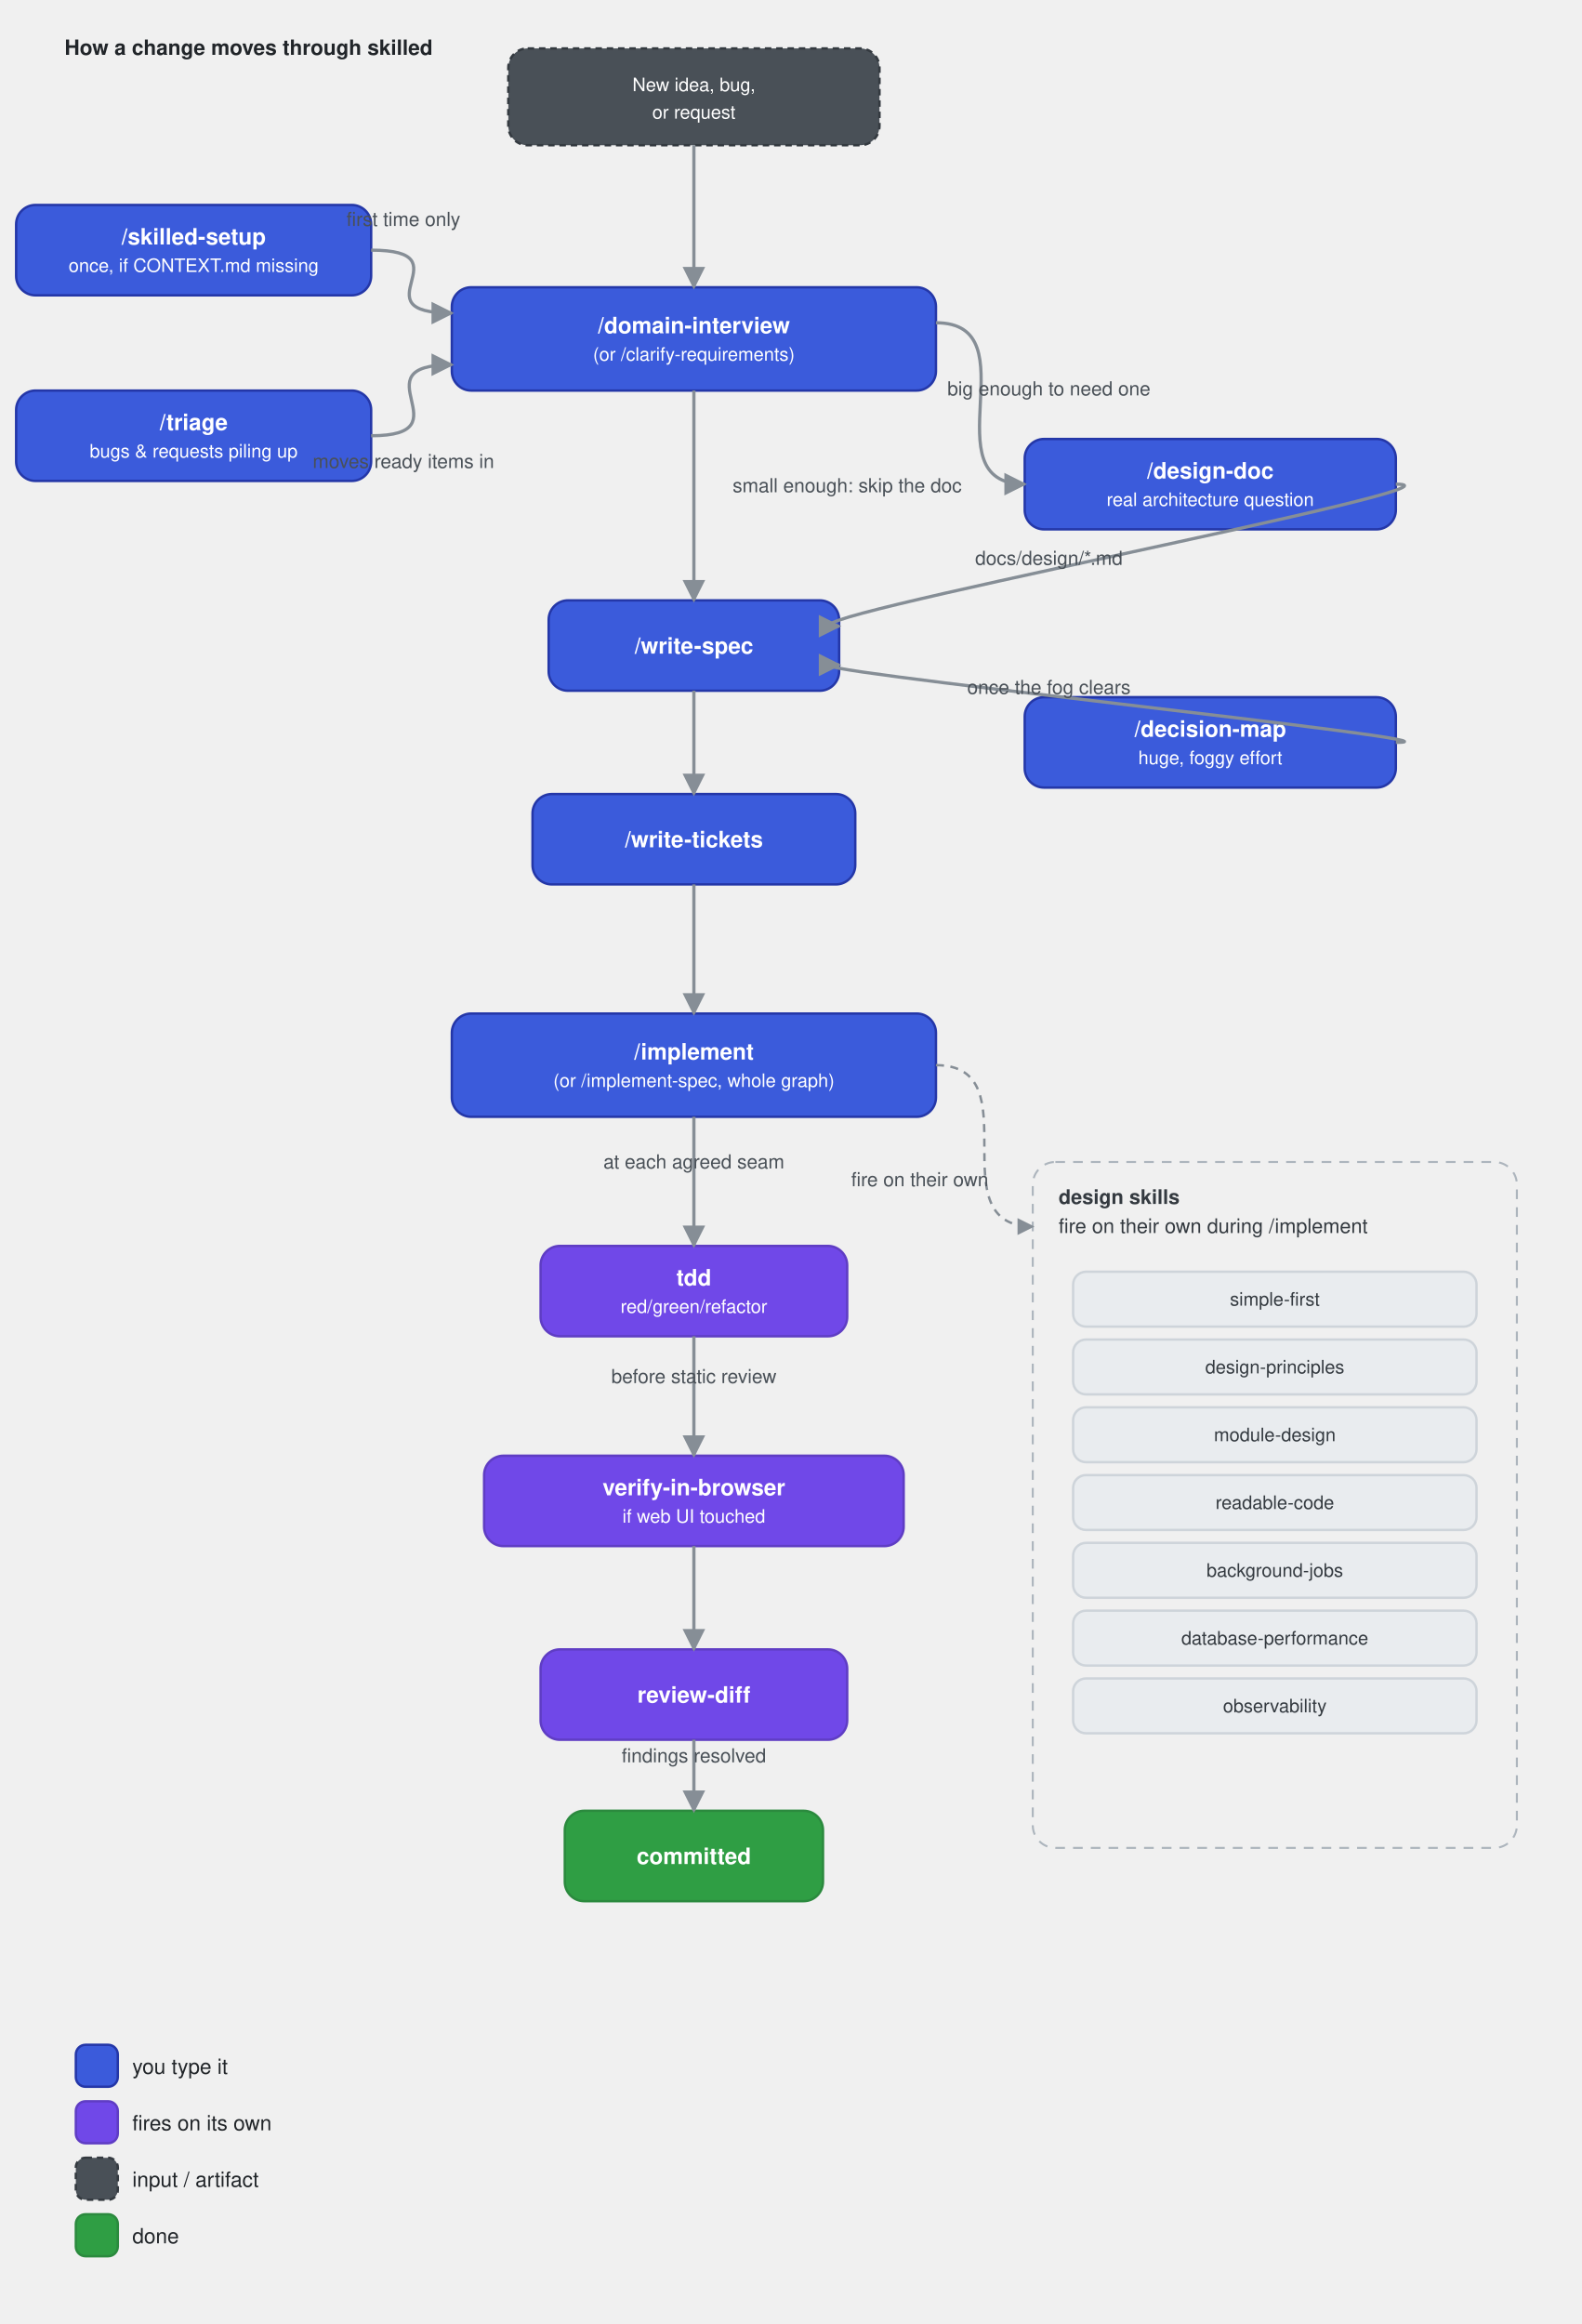
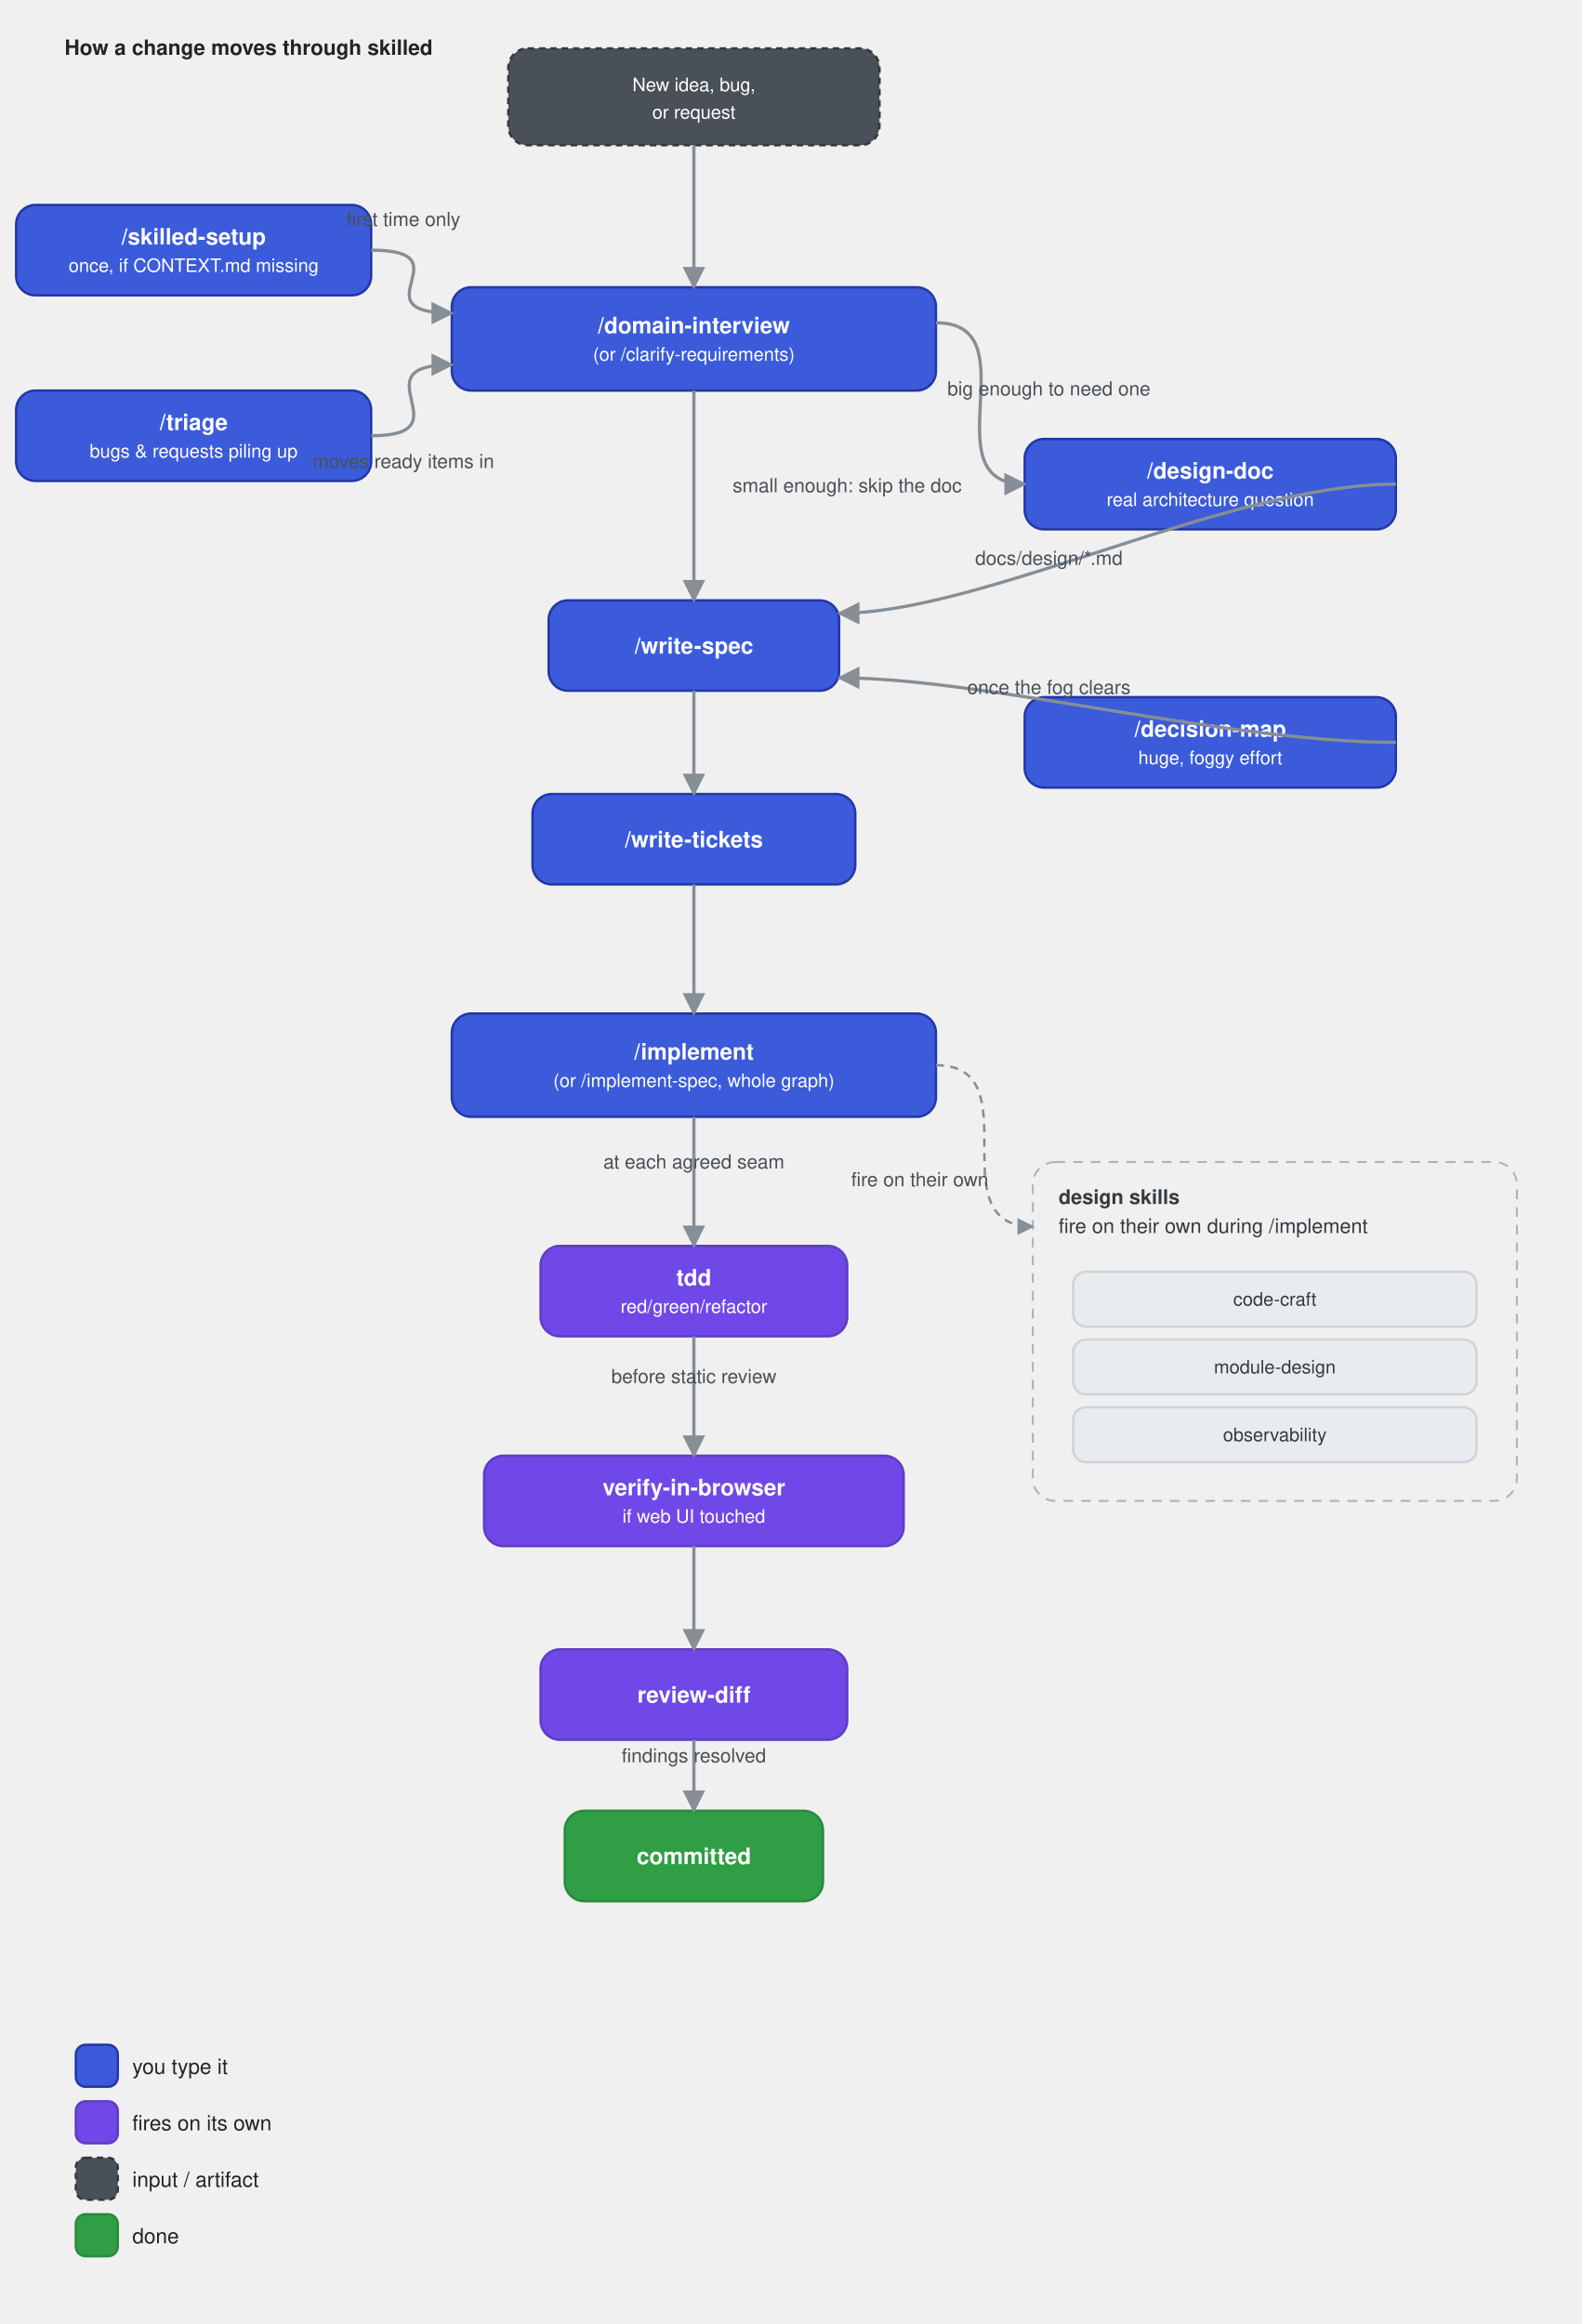
<svg xmlns="http://www.w3.org/2000/svg" viewBox="0 0 980 1440" width="980" height="1440" role="img" aria-label="skilled workflow: from idea to shipped, with design skills firing during build">
  <style>
  text { font-family: -apple-system,BlinkMacSystemFont,'Segoe UI',Helvetica,Arial,sans-serif; }
  .node rect { stroke-width:1.5; }
  .node-u rect { fill:#3b5bdb; stroke:#2437a8; }
  .node-u text { fill:#ffffff; }
  .node-m rect { fill:#7048e8; stroke:#5f3dc4; }
  .node-m text { fill:#ffffff; }
  .node-doc rect { fill:#495057; stroke:#343a40; stroke-dasharray:4 3; }
  .node-doc text { fill:#ffffff; }
  .node-end rect { fill:#2f9e44; stroke:#2b8a3e; }
  .node-end text { fill:#ffffff; }
  .node-chip rect { fill:#e9ecef; stroke:#ced4da; }
  .node-chip text { fill:#343a40; }
  .edge { stroke:#868e96; stroke-width:2; fill:none; }
  .edge-dash { stroke:#868e96; stroke-width:1.5; fill:none; stroke-dasharray:5 4; }
  .edge-arrow { fill:#868e96; }
  .edge-label { fill:#495057; font-size:12px; }
  .title-label { font-weight:600; font-size:14px; }
  .sub-label { font-size:11.5px; }
  .panel rect { fill:none; stroke:#adb5bd; stroke-width:1.25; stroke-dasharray:6 5; }
  .panel-title { fill:#343a40; font-size:12.5px; font-weight:600; }
  .caption { fill:#212529; font-size:13px; }
  @media (prefers-color-scheme: dark) {
    .node-u rect { fill:#4c6ef5; stroke:#91a7ff; }
    .node-m rect { fill:#9775fa; stroke:#d0bfff; }
    .node-doc rect { fill:#343a40; stroke:#adb5bd; }
    .node-end rect { fill:#37b24d; stroke:#8ce99a; }
    .node-chip rect { fill:#343a40; stroke:#868e96; }
    .node-chip text { fill:#f1f3f5; }
    .edge, .edge-dash { stroke:#adb5bd; }
    .edge-arrow { fill:#adb5bd; }
    .edge-label { fill:#dee2e6; }
    .panel rect { stroke:#868e96; }
    .panel-title { fill:#e9ecef; }
    .caption { fill:#f1f3f5; }
  }
</style>
  <defs>
    <marker id="arrow" viewBox="0 0 10 10" refX="9" refY="5" markerWidth="7" markerHeight="7" orient="auto-start-reverse">
      <path d="M0,0 L10,5 L0,10 z" class="edge-arrow" />
    </marker>
  </defs>
  <g class="node node-doc">
    <rect x="315.0" y="30.0" width="230" height="60" rx="12" ry="12" />
    <text x="430.0" y="56.5" text-anchor="middle" font-size="12.5" class="sub-label">New idea, bug,</text>
    <text x="430.0" y="73.5" text-anchor="middle" font-size="12.5" class="sub-label">or request</text>
  </g>
  <g class="node node-u">
    <rect x="280.0" y="178.0" width="300" height="64" rx="12" ry="12" />
    <text x="430.0" y="206.5" text-anchor="middle" font-size="13.5" font-weight="600" class="title-label">/domain-interview</text>
    <text x="430.0" y="223.5" text-anchor="middle" font-size="11" class="sub-label">(or /clarify-requirements)</text>
  </g>
  <g class="node node-u">
    <rect x="340.0" y="372.0" width="180" height="56" rx="12" ry="12" />
    <text x="430.0" y="405.0" text-anchor="middle" font-size="13.5" font-weight="600" class="title-label">/write-spec</text>
  </g>
  <g class="node node-u">
    <rect x="330.0" y="492.0" width="200" height="56" rx="12" ry="12" />
    <text x="430.0" y="525.0" text-anchor="middle" font-size="13.5" font-weight="600" class="title-label">/write-tickets</text>
  </g>
  <g class="node node-u">
    <rect x="280.0" y="628.0" width="300" height="64" rx="12" ry="12" />
    <text x="430.0" y="656.5" text-anchor="middle" font-size="13.5" font-weight="600" class="title-label">/implement</text>
    <text x="430.0" y="673.5" text-anchor="middle" font-size="10.5" class="sub-label">(or /implement-spec, whole graph)</text>
  </g>
  <g class="node node-m">
    <rect x="335.0" y="772.0" width="190" height="56" rx="12" ry="12" />
    <text x="430.0" y="796.5" text-anchor="middle" font-size="13.5" font-weight="600" class="title-label">tdd</text>
    <text x="430.0" y="813.5" text-anchor="middle" font-size="10.5" class="sub-label">red/green/refactor</text>
  </g>
  <g class="node node-m">
    <rect x="300.0" y="902.0" width="260" height="56" rx="12" ry="12" />
    <text x="430.0" y="926.5" text-anchor="middle" font-size="13" font-weight="600" class="title-label">verify-in-browser</text>
    <text x="430.0" y="943.5" text-anchor="middle" font-size="10.5" class="sub-label">if web UI touched</text>
  </g>
  <g class="node node-m">
    <rect x="335.0" y="1022.0" width="190" height="56" rx="12" ry="12" />
    <text x="430.0" y="1055.0" text-anchor="middle" font-size="13.5" font-weight="600" class="title-label">review-diff</text>
  </g>
  <g class="node node-end">
    <rect x="350.0" y="1122.0" width="160" height="56" rx="12" ry="12" />
    <text x="430.0" y="1155.0" text-anchor="middle" font-size="13.5" font-weight="600" class="title-label">committed</text>
  </g>
  <path d="M430,90.0 L430,178.0" class="edge" marker-end="url(#arrow)" />
  <path d="M430,242.0 L430,372.0" class="edge" marker-end="url(#arrow)" />
  <text x="525.0" y="305.0" text-anchor="middle" class="edge-label">small enough: skip the doc</text>
  <path d="M430,428.0 L430,492.0" class="edge" marker-end="url(#arrow)" />
  <path d="M430,548.0 L430,628.0" class="edge" marker-end="url(#arrow)" />
  <path d="M430,692.0 L430,772.0" class="edge" marker-end="url(#arrow)" />
  <text x="430.0" y="724.0" text-anchor="middle" class="edge-label">at each agreed seam</text>
  <path d="M430,828.0 L430,902.0" class="edge" marker-end="url(#arrow)" />
  <text x="430.0" y="857.0" text-anchor="middle" class="edge-label">before static review</text>
  <path d="M430,958.0 L430,1022.0" class="edge" marker-end="url(#arrow)" />
  <path d="M430,1078.0 L430,1122.0" class="edge" marker-end="url(#arrow)" />
  <text x="430.0" y="1092.0" text-anchor="middle" class="edge-label">findings resolved</text>
  <g class="node node-u">
    <rect x="10.0" y="127.0" width="220" height="56" rx="12" ry="12" />
    <text x="120.0" y="151.5" text-anchor="middle" font-size="12.5" font-weight="600" class="title-label">/skilled-setup</text>
    <text x="120.0" y="168.5" text-anchor="middle" font-size="10" class="sub-label">once, if CONTEXT.md missing</text>
  </g>
  <g class="node node-u">
    <rect x="10.0" y="242.0" width="220" height="56" rx="12" ry="12" />
    <text x="120.0" y="266.5" text-anchor="middle" font-size="12.5" font-weight="600" class="title-label">/triage</text>
    <text x="120.0" y="283.5" text-anchor="middle" font-size="10" class="sub-label">bugs &amp; requests piling up</text>
  </g>
  <path d="M230.0,155 C290.0,155 220.0,194 280.0,194" class="edge" marker-end="url(#arrow)" />
  <text x="250.0" y="140.0" text-anchor="middle" class="edge-label">first time only</text>
  <path d="M230.0,270 C290.0,270 220.0,226 280.0,226" class="edge" marker-end="url(#arrow)" />
  <text x="250.0" y="290.0" text-anchor="middle" class="edge-label">moves ready items in</text>
  <g class="node node-u">
    <rect x="635.0" y="272.0" width="230" height="56" rx="12" ry="12" />
    <text x="750.0" y="296.5" text-anchor="middle" font-size="12.5" font-weight="600" class="title-label">/design-doc</text>
    <text x="750.0" y="313.5" text-anchor="middle" font-size="10" class="sub-label">real architecture question</text>
  </g>
  <g class="node node-u">
    <rect x="635.0" y="432.0" width="230" height="56" rx="12" ry="12" />
    <text x="750.0" y="456.5" text-anchor="middle" font-size="12.5" font-weight="600" class="title-label">/decision-map</text>
    <text x="750.0" y="473.5" text-anchor="middle" font-size="10" class="sub-label">huge, foggy effort</text>
  </g>
  <path d="M580.0,200 C640.0,200 575.0,300 635.0,300" class="edge" marker-end="url(#arrow)" />
  <text x="650.0" y="245.0" text-anchor="middle" class="edge-label">big enough to need one</text>
-   <path d="M865.0,300 C925.0,300 460.0,388 520.0,388" class="edge" marker-end="url(#arrow)" />
+   <path d="M865.0,300 C760.0,300 610.0,380.0 520.0,380.0" class="edge" marker-end="url(#arrow)" />
  <text x="650.0" y="350.0" text-anchor="middle" class="edge-label">docs/design/*.md</text>
-   <path d="M865.0,460 C925.0,460 460.0,412 520.0,412" class="edge" marker-end="url(#arrow)" />
+   <path d="M865.0,460 C760.0,460 610.0,420.0 520.0,420.0" class="edge" marker-end="url(#arrow)" />
  <text x="650.0" y="430.0" text-anchor="middle" class="edge-label">once the fog clears</text>
  <g class="panel">
-     <rect x="640" y="720" width="300" height="425" rx="14" ry="14" />
+     <rect x="640" y="720" width="300" height="210" rx="14" ry="14" />
  </g>
  <text x="656" y="746" class="panel-title">design skills</text>
  <text x="656" y="764" class="panel-title" style="font-weight:400">fire on their own during /implement</text>
  <g class="node node-chip">
    <rect x="665.0" y="788.0" width="250" height="34" rx="8" ry="8" />
-     <text x="790.0" y="809.0" text-anchor="middle" font-size="11.5">simple-first</text>
+     <text x="790.0" y="809.0" text-anchor="middle" font-size="11.5">code-craft</text>
  </g>
  <g class="node node-chip">
    <rect x="665.0" y="830.0" width="250" height="34" rx="8" ry="8" />
-     <text x="790.0" y="851.0" text-anchor="middle" font-size="11.5">design-principles</text>
+     <text x="790.0" y="851.0" text-anchor="middle" font-size="11.5">module-design</text>
  </g>
  <g class="node node-chip">
    <rect x="665.0" y="872.0" width="250" height="34" rx="8" ry="8" />
-     <text x="790.0" y="893.0" text-anchor="middle" font-size="11.5">module-design</text>
-   </g>
-   <g class="node node-chip">
-     <rect x="665.0" y="914.0" width="250" height="34" rx="8" ry="8" />
-     <text x="790.0" y="935.0" text-anchor="middle" font-size="11.5">readable-code</text>
-   </g>
-   <g class="node node-chip">
-     <rect x="665.0" y="956.0" width="250" height="34" rx="8" ry="8" />
-     <text x="790.0" y="977.0" text-anchor="middle" font-size="11.5">background-jobs</text>
-   </g>
-   <g class="node node-chip">
-     <rect x="665.0" y="998.0" width="250" height="34" rx="8" ry="8" />
-     <text x="790.0" y="1019.0" text-anchor="middle" font-size="11.5">database-performance</text>
-   </g>
-   <g class="node node-chip">
-     <rect x="665.0" y="1040.0" width="250" height="34" rx="8" ry="8" />
-     <text x="790.0" y="1061.0" text-anchor="middle" font-size="11.5">observability</text>
+     <text x="790.0" y="893.0" text-anchor="middle" font-size="11.5">observability</text>
  </g>
  <path d="M580.0,660 C640.0,660 580,760 640,760" class="edge-dash" marker-end="url(#arrow)" />
  <text x="570.0" y="735.0" text-anchor="middle" class="edge-label">fire on their own</text>
  <g class="node node-u">
    <rect x="47" y="1267" width="26" height="26" rx="6" />
  </g>
  <text x="82" y="1285" class="caption" font-size="12.5">you type it</text>
  <g class="node node-m">
    <rect x="47" y="1302" width="26" height="26" rx="6" />
  </g>
  <text x="82" y="1320" class="caption" font-size="12.5">fires on its own</text>
  <g class="node node-doc">
    <rect x="47" y="1337" width="26" height="26" rx="6" />
  </g>
  <text x="82" y="1355" class="caption" font-size="12.5">input / artifact</text>
  <g class="node node-end">
    <rect x="47" y="1372" width="26" height="26" rx="6" />
  </g>
  <text x="82" y="1390" class="caption" font-size="12.5">done</text>
  <text x="40" y="34" class="caption" font-size="18" font-weight="600">How a change moves through skilled</text>
</svg>
